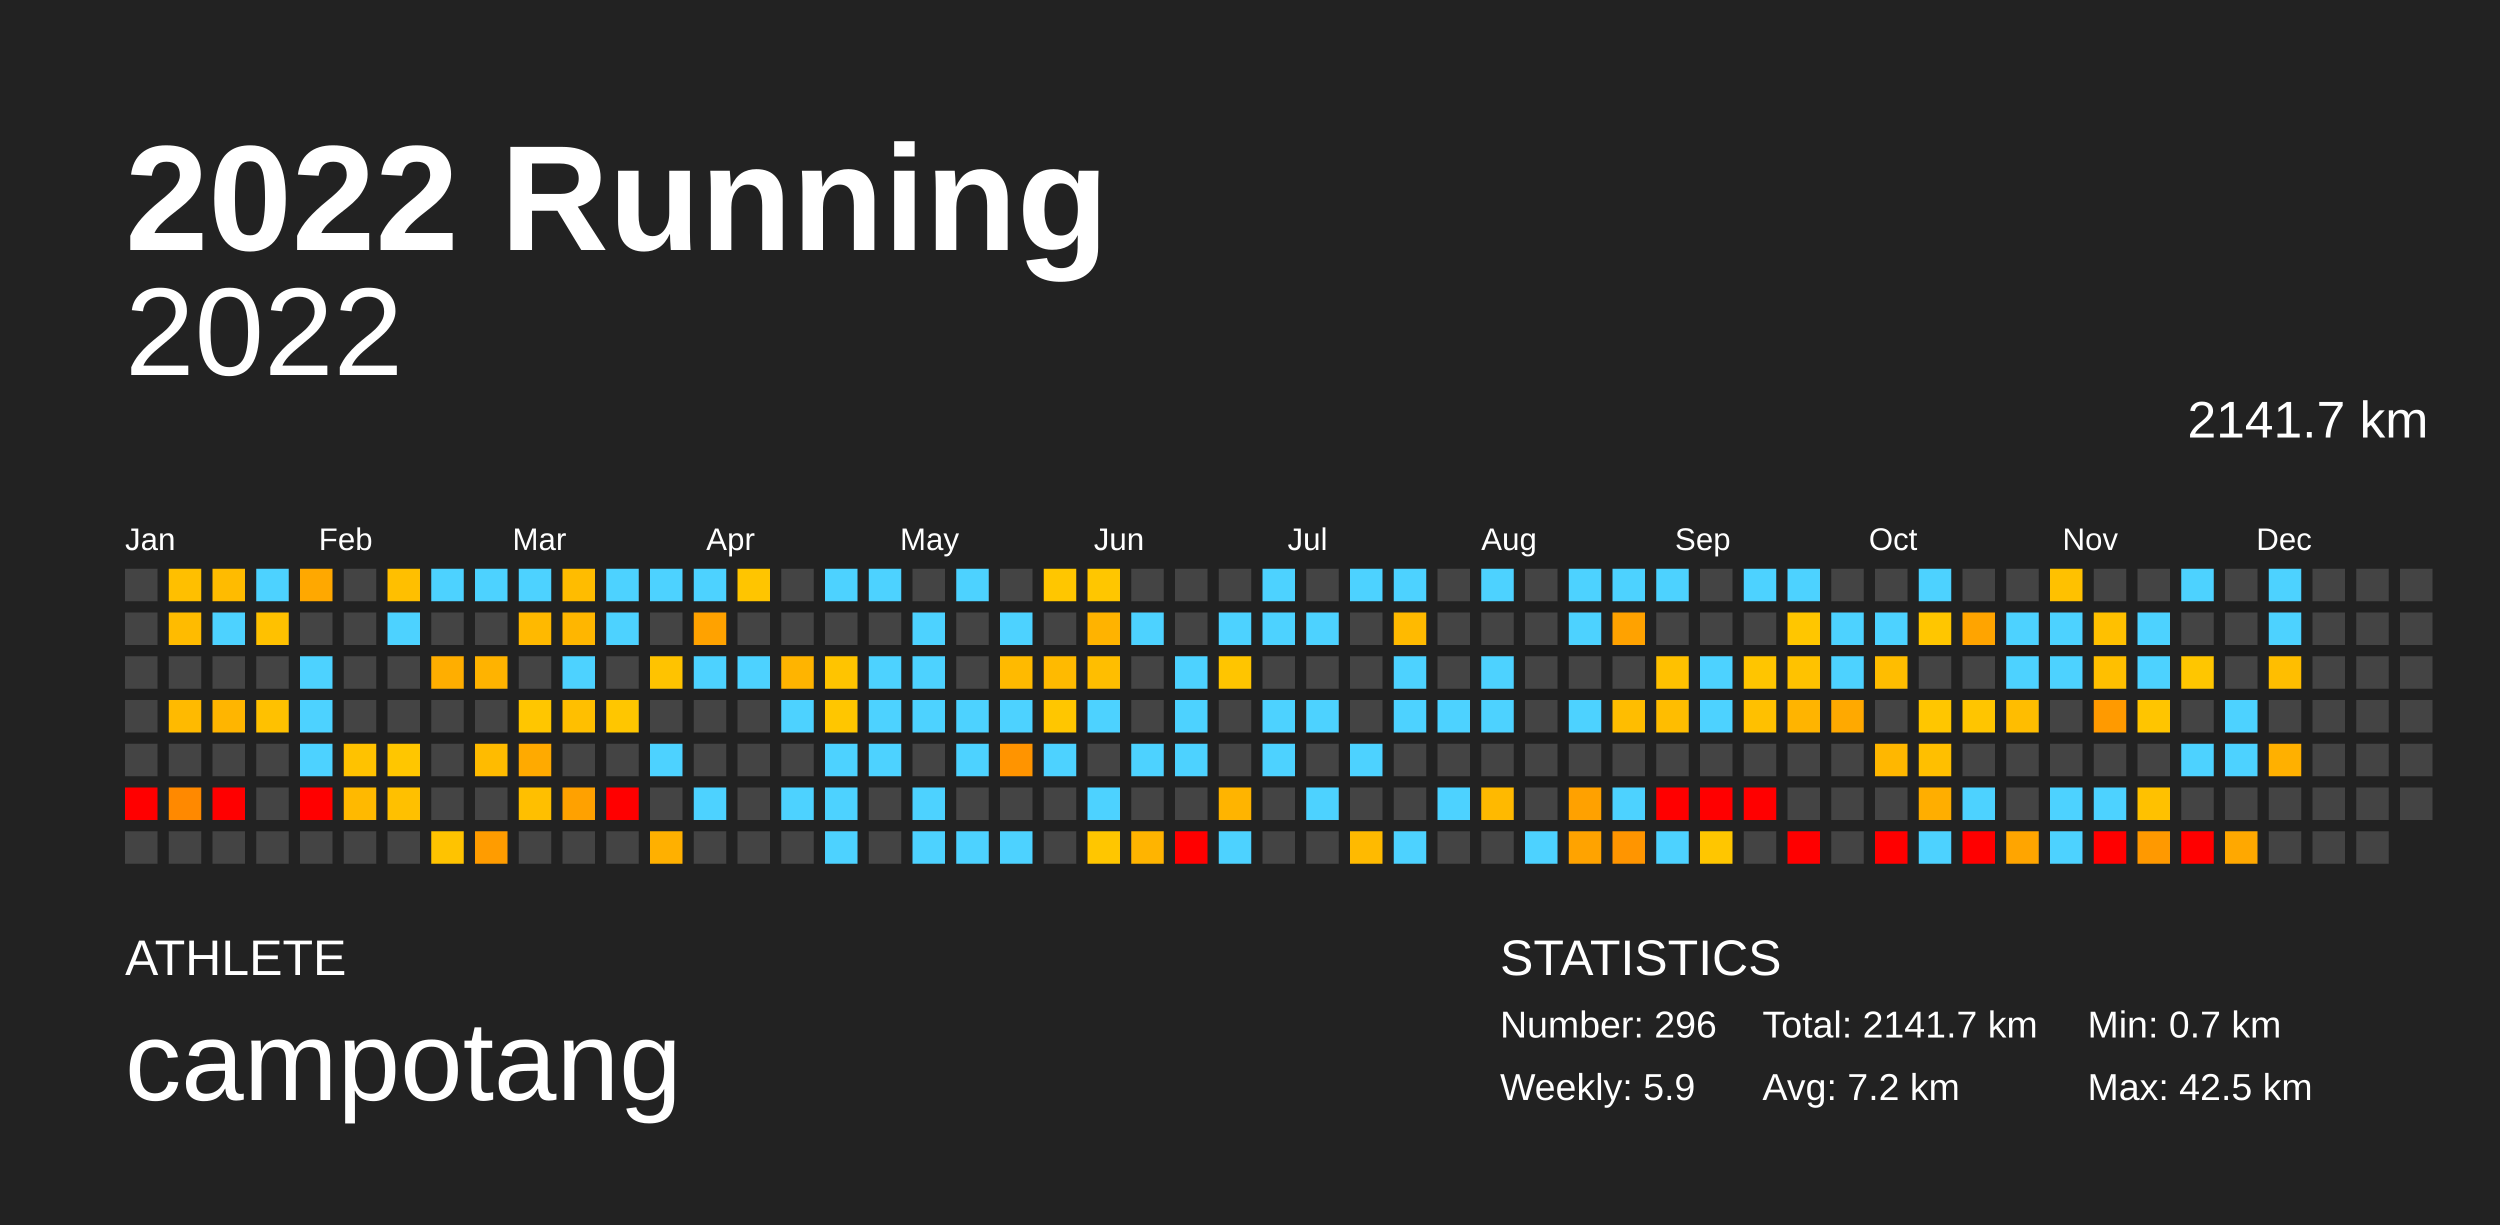
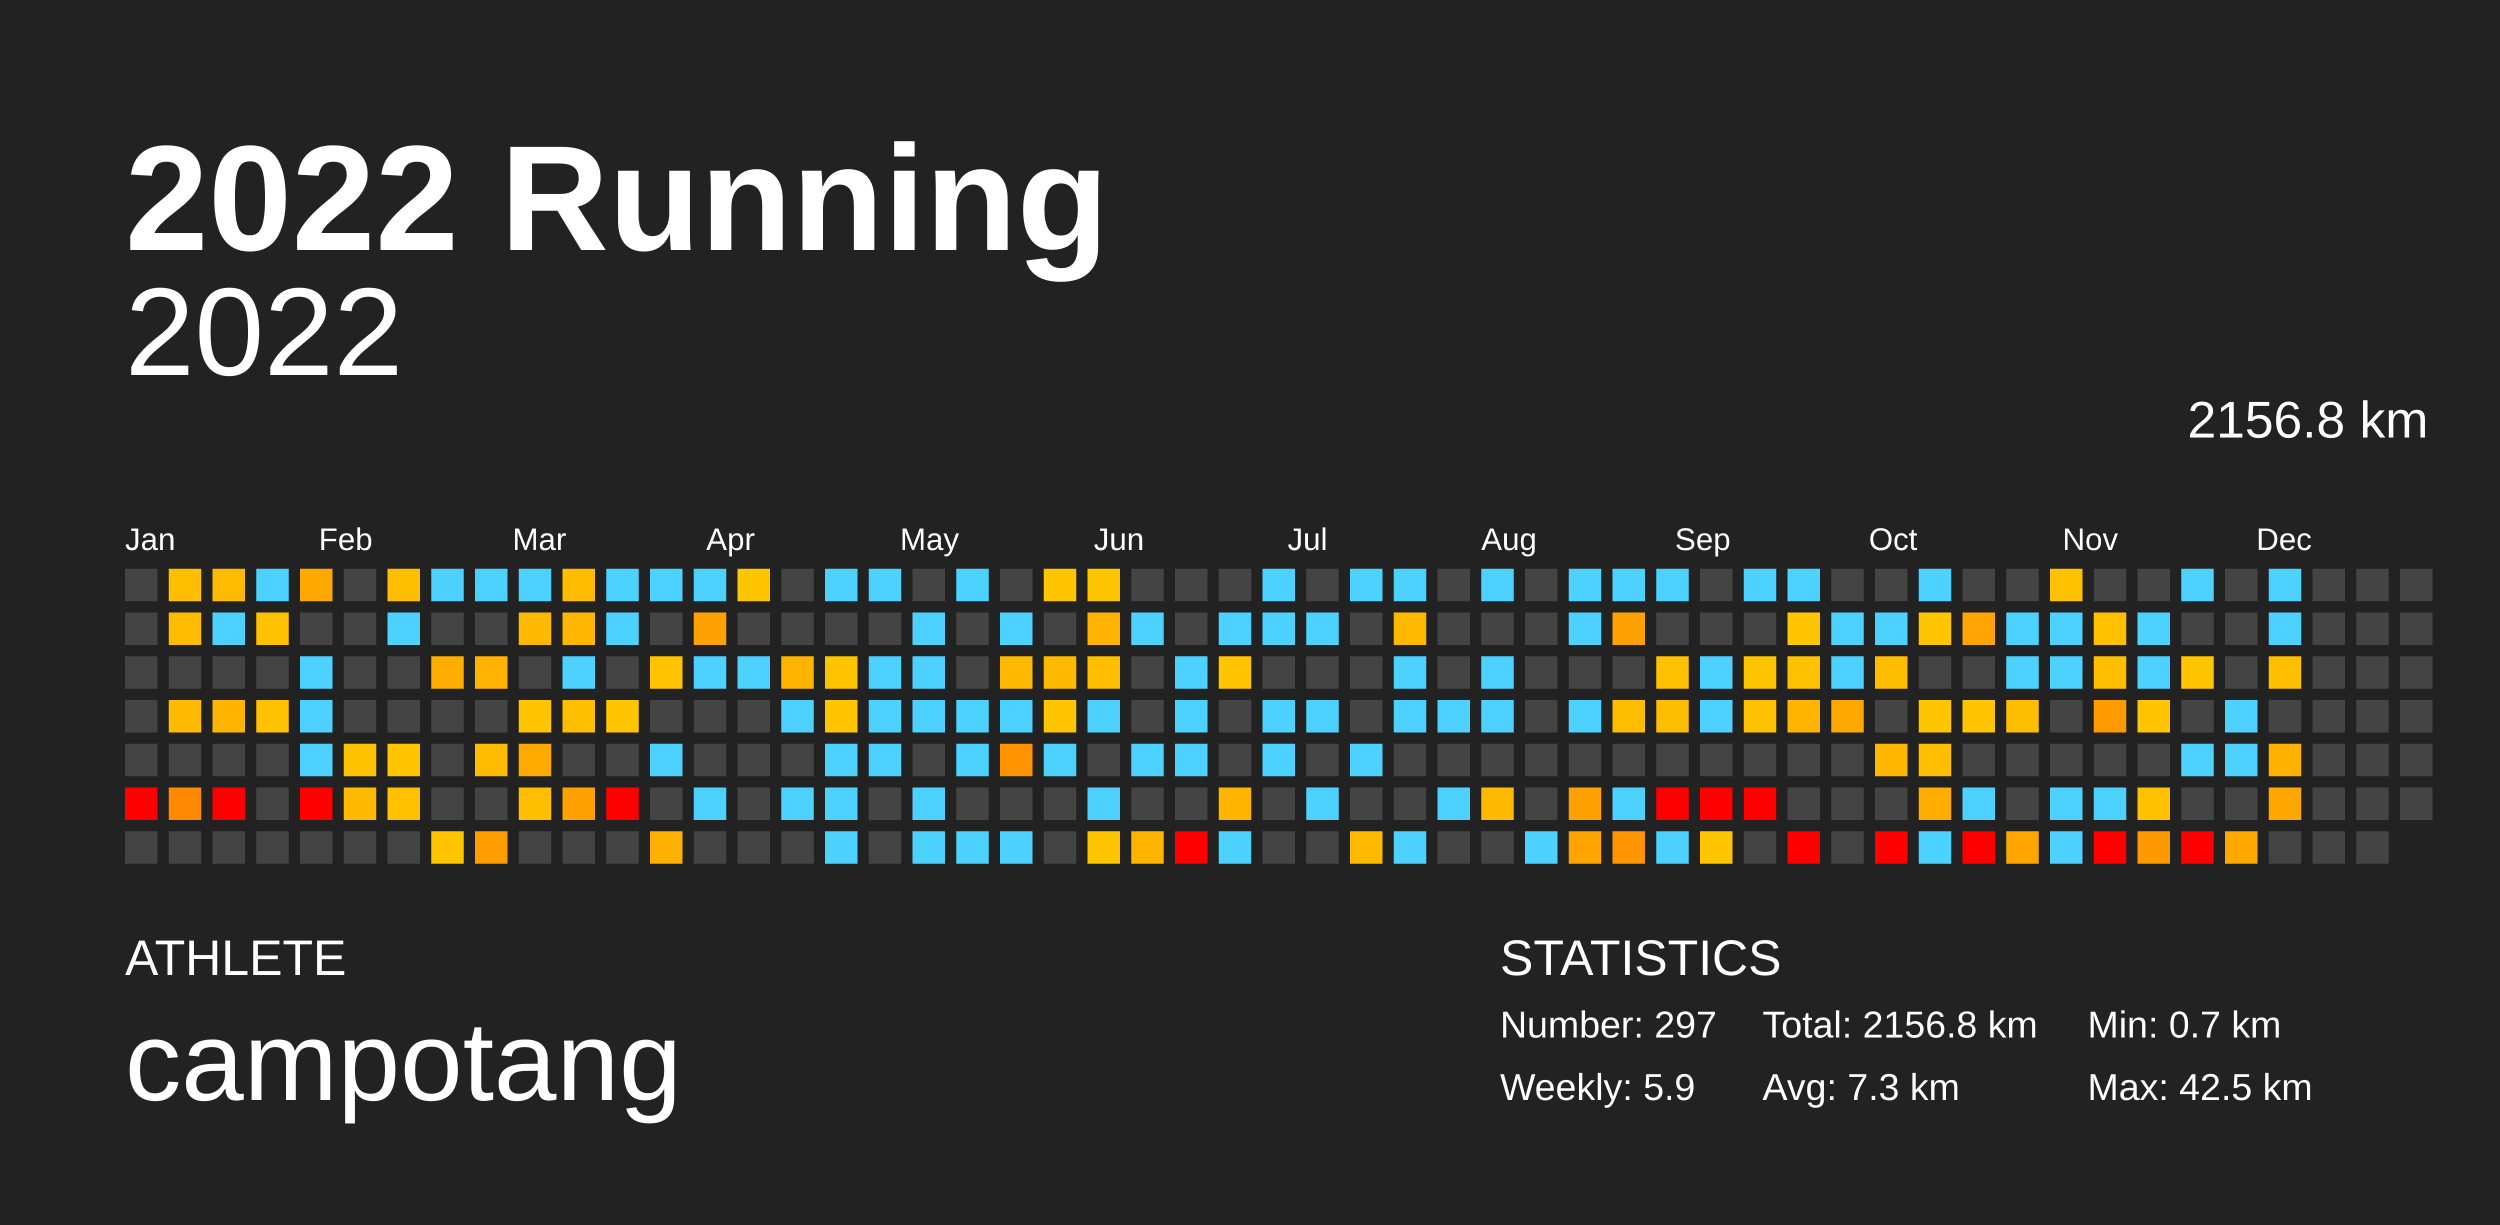
<svg xmlns="http://www.w3.org/2000/svg" baseProfile="full" height="98mm" version="1.1" viewBox="0,0,200,98" width="200mm">
  <defs />
  <rect fill="#222222" height="98" width="200" x="0" y="0" />
  <text fill="#FFFFFF" style="font-size:12px; font-family:Arial; font-weight:bold;" x="10" y="20">2022 Running</text>
  <text fill="#FFFFFF" style="font-size:4px; font-family:Arial" x="10" y="78">ATHLETE</text>
  <text fill="#FFFFFF" style="font-size:9px; font-family:Arial" x="10" y="88">campotang</text>
  <text fill="#FFFFFF" style="font-size:4px; font-family:Arial" x="120" y="78">STATISTICS</text>
-   <text fill="#FFFFFF" style="font-size:3px; font-family:Arial" x="120" y="83">Number: 296</text>
+   <text fill="#FFFFFF" style="font-size:3px; font-family:Arial" x="120" y="83">Number: 297</text>
  <text fill="#FFFFFF" style="font-size:3px; font-family:Arial" x="120" y="88">Weekly: 5.9</text>
-   <text fill="#FFFFFF" style="font-size:3px; font-family:Arial" x="141" y="83">Total: 2141.7 km</text>
-   <text fill="#FFFFFF" style="font-size:3px; font-family:Arial" x="141" y="88">Avg: 7.2 km</text>
+   <text fill="#FFFFFF" style="font-size:3px; font-family:Arial" x="141" y="83">Total: 2156.8 km</text>
+   <text fill="#FFFFFF" style="font-size:3px; font-family:Arial" x="141" y="88">Avg: 7.3 km</text>
  <text fill="#FFFFFF" style="font-size:3px; font-family:Arial" x="167" y="83">Min: 0.7 km</text>
  <text fill="#FFFFFF" style="font-size:3px; font-family:Arial" x="167" y="88">Max: 42.5 km</text>
  <text alignment-baseline="hanging" fill="#FFFFFF" style="font-size:10.0px; font-family:Arial;" x="10" y="30">2022</text>
-   <text alignment-baseline="hanging" fill="#FFFFFF" style="font-size:4.125px; font-family:Arial;" x="175" y="35">2141.7 km</text>
+   <text alignment-baseline="hanging" fill="#FFFFFF" style="font-size:4.125px; font-family:Arial;" x="175" y="35">2156.8 km</text>
  <text fill="#FFFFFF" style="font-size:2.5px; font-family:Arial" x="10.0" y="44">Jan</text>
  <text fill="#FFFFFF" style="font-size:2.5px; font-family:Arial" x="25.5" y="44">Feb</text>
  <text fill="#FFFFFF" style="font-size:2.5px; font-family:Arial" x="41.0" y="44">Mar</text>
  <text fill="#FFFFFF" style="font-size:2.5px; font-family:Arial" x="56.5" y="44">Apr</text>
  <text fill="#FFFFFF" style="font-size:2.5px; font-family:Arial" x="72.0" y="44">May</text>
  <text fill="#FFFFFF" style="font-size:2.5px; font-family:Arial" x="87.5" y="44">Jun</text>
  <text fill="#FFFFFF" style="font-size:2.5px; font-family:Arial" x="103.0" y="44">Jul</text>
  <text fill="#FFFFFF" style="font-size:2.5px; font-family:Arial" x="118.5" y="44">Aug</text>
  <text fill="#FFFFFF" style="font-size:2.5px; font-family:Arial" x="134.0" y="44">Sep</text>
  <text fill="#FFFFFF" style="font-size:2.5px; font-family:Arial" x="149.5" y="44">Oct</text>
  <text fill="#FFFFFF" style="font-size:2.5px; font-family:Arial" x="165.0" y="44">Nov</text>
  <text fill="#FFFFFF" style="font-size:2.5px; font-family:Arial" x="180.5" y="44">Dec</text>
  <rect fill="#444444" height="2.6" width="2.6" x="10.0" y="45.5" />
  <rect fill="#444444" height="2.6" width="2.6" x="10.0" y="49.0" />
  <rect fill="#444444" height="2.6" width="2.6" x="10.0" y="52.5" />
  <rect fill="#444444" height="2.6" width="2.6" x="10.0" y="56.0" />
  <rect fill="#444444" height="2.6" width="2.6" x="10.0" y="59.5" />
  <rect fill="red" height="2.6" width="2.6" x="10.0" y="63.0" />
  <rect fill="#444444" height="2.6" width="2.6" x="10.0" y="66.5" />
  <rect fill="#ffbf00" height="2.6" width="2.6" x="13.5" y="45.5" />
  <rect fill="#ffbb00" height="2.6" width="2.6" x="13.5" y="49.0" />
  <rect fill="#444444" height="2.6" width="2.6" x="13.5" y="52.5" />
  <rect fill="#ffba00" height="2.6" width="2.6" x="13.5" y="56.0" />
  <rect fill="#444444" height="2.6" width="2.6" x="13.5" y="59.5" />
  <rect fill="#ff8900" height="2.6" width="2.6" x="13.5" y="63.0" />
  <rect fill="#444444" height="2.6" width="2.6" x="13.5" y="66.5" />
  <rect fill="#ffbb00" height="2.6" width="2.6" x="17.0" y="45.5" />
  <rect fill="#4dd2ff" height="2.6" width="2.6" x="17.0" y="49.0" />
  <rect fill="#444444" height="2.6" width="2.6" x="17.0" y="52.5" />
  <rect fill="#ffb500" height="2.6" width="2.6" x="17.0" y="56.0" />
  <rect fill="#444444" height="2.6" width="2.6" x="17.0" y="59.5" />
  <rect fill="red" height="2.6" width="2.6" x="17.0" y="63.0" />
  <rect fill="#444444" height="2.6" width="2.6" x="17.0" y="66.5" />
  <rect fill="#4dd2ff" height="2.6" width="2.6" x="20.5" y="45.5" />
  <rect fill="#ffc100" height="2.6" width="2.6" x="20.5" y="49.0" />
  <rect fill="#444444" height="2.6" width="2.6" x="20.5" y="52.5" />
  <rect fill="#ffc100" height="2.6" width="2.6" x="20.5" y="56.0" />
  <rect fill="#444444" height="2.6" width="2.6" x="20.5" y="59.5" />
  <rect fill="#444444" height="2.6" width="2.6" x="20.5" y="63.0" />
  <rect fill="#444444" height="2.6" width="2.6" x="20.5" y="66.5" />
  <rect fill="#ffa800" height="2.6" width="2.6" x="24.0" y="45.5" />
  <rect fill="#444444" height="2.6" width="2.6" x="24.0" y="49.0" />
  <rect fill="#4dd2ff" height="2.6" width="2.6" x="24.0" y="52.5" />
  <rect fill="#4dd2ff" height="2.6" width="2.6" x="24.0" y="56.0" />
  <rect fill="#4dd2ff" height="2.6" width="2.6" x="24.0" y="59.5" />
  <rect fill="red" height="2.6" width="2.6" x="24.0" y="63.0" />
  <rect fill="#444444" height="2.6" width="2.6" x="24.0" y="66.5" />
  <rect fill="#444444" height="2.6" width="2.6" x="27.5" y="45.5" />
  <rect fill="#444444" height="2.6" width="2.6" x="27.5" y="49.0" />
  <rect fill="#444444" height="2.6" width="2.6" x="27.5" y="52.5" />
  <rect fill="#444444" height="2.6" width="2.6" x="27.5" y="56.0" />
  <rect fill="#ffc200" height="2.6" width="2.6" x="27.5" y="59.5" />
  <rect fill="#ffb900" height="2.6" width="2.6" x="27.5" y="63.0" />
  <rect fill="#444444" height="2.6" width="2.6" x="27.5" y="66.5" />
  <rect fill="#ffbf00" height="2.6" width="2.6" x="31.0" y="45.5" />
  <rect fill="#4dd2ff" height="2.6" width="2.6" x="31.0" y="49.0" />
  <rect fill="#444444" height="2.6" width="2.6" x="31.0" y="52.5" />
  <rect fill="#444444" height="2.6" width="2.6" x="31.0" y="56.0" />
  <rect fill="#ffc600" height="2.6" width="2.6" x="31.0" y="59.5" />
  <rect fill="#ffc000" height="2.6" width="2.6" x="31.0" y="63.0" />
  <rect fill="#444444" height="2.6" width="2.6" x="31.0" y="66.5" />
  <rect fill="#4dd2ff" height="2.6" width="2.6" x="34.5" y="45.5" />
  <rect fill="#444444" height="2.6" width="2.6" x="34.5" y="49.0" />
  <rect fill="#ffae00" height="2.6" width="2.6" x="34.5" y="52.5" />
  <rect fill="#444444" height="2.6" width="2.6" x="34.5" y="56.0" />
  <rect fill="#444444" height="2.6" width="2.6" x="34.5" y="59.5" />
  <rect fill="#444444" height="2.6" width="2.6" x="34.5" y="63.0" />
  <rect fill="#ffc300" height="2.6" width="2.6" x="34.5" y="66.5" />
  <rect fill="#4dd2ff" height="2.6" width="2.6" x="38.0" y="45.5" />
  <rect fill="#444444" height="2.6" width="2.6" x="38.0" y="49.0" />
  <rect fill="#ffb300" height="2.6" width="2.6" x="38.0" y="52.5" />
  <rect fill="#444444" height="2.6" width="2.6" x="38.0" y="56.0" />
  <rect fill="#ffbb00" height="2.6" width="2.6" x="38.0" y="59.5" />
  <rect fill="#444444" height="2.6" width="2.6" x="38.0" y="63.0" />
  <rect fill="#ff9c00" height="2.6" width="2.6" x="38.0" y="66.5" />
  <rect fill="#4dd2ff" height="2.6" width="2.6" x="41.5" y="45.5" />
  <rect fill="#ffb900" height="2.6" width="2.6" x="41.5" y="49.0" />
  <rect fill="#444444" height="2.6" width="2.6" x="41.5" y="52.5" />
  <rect fill="#ffc600" height="2.6" width="2.6" x="41.5" y="56.0" />
  <rect fill="#ffaa00" height="2.6" width="2.6" x="41.5" y="59.5" />
  <rect fill="#ffbf00" height="2.6" width="2.6" x="41.5" y="63.0" />
  <rect fill="#444444" height="2.6" width="2.6" x="41.5" y="66.5" />
  <rect fill="#ffbc00" height="2.6" width="2.6" x="45.0" y="45.5" />
  <rect fill="#ffb600" height="2.6" width="2.6" x="45.0" y="49.0" />
  <rect fill="#4dd2ff" height="2.6" width="2.6" x="45.0" y="52.5" />
  <rect fill="#ffbf00" height="2.6" width="2.6" x="45.0" y="56.0" />
  <rect fill="#444444" height="2.6" width="2.6" x="45.0" y="59.5" />
  <rect fill="#ffa100" height="2.6" width="2.6" x="45.0" y="63.0" />
  <rect fill="#444444" height="2.6" width="2.6" x="45.0" y="66.5" />
  <rect fill="#4dd2ff" height="2.6" width="2.6" x="48.5" y="45.5" />
  <rect fill="#4dd2ff" height="2.6" width="2.6" x="48.5" y="49.0" />
  <rect fill="#444444" height="2.6" width="2.6" x="48.5" y="52.5" />
  <rect fill="#ffc600" height="2.6" width="2.6" x="48.5" y="56.0" />
  <rect fill="#444444" height="2.6" width="2.6" x="48.5" y="59.5" />
  <rect fill="red" height="2.6" width="2.6" x="48.5" y="63.0" />
  <rect fill="#444444" height="2.6" width="2.6" x="48.5" y="66.5" />
  <rect fill="#4dd2ff" height="2.6" width="2.6" x="52.0" y="45.5" />
  <rect fill="#444444" height="2.6" width="2.6" x="52.0" y="49.0" />
  <rect fill="#ffc300" height="2.6" width="2.6" x="52.0" y="52.5" />
  <rect fill="#444444" height="2.6" width="2.6" x="52.0" y="56.0" />
  <rect fill="#4dd2ff" height="2.6" width="2.6" x="52.0" y="59.5" />
  <rect fill="#444444" height="2.6" width="2.6" x="52.0" y="63.0" />
  <rect fill="#ffb000" height="2.6" width="2.6" x="52.0" y="66.5" />
  <rect fill="#4dd2ff" height="2.6" width="2.6" x="55.5" y="45.5" />
  <rect fill="#ffa200" height="2.6" width="2.6" x="55.5" y="49.0" />
  <rect fill="#4dd2ff" height="2.6" width="2.6" x="55.5" y="52.5" />
  <rect fill="#444444" height="2.6" width="2.6" x="55.5" y="56.0" />
  <rect fill="#444444" height="2.6" width="2.6" x="55.5" y="59.5" />
  <rect fill="#4dd2ff" height="2.6" width="2.6" x="55.5" y="63.0" />
  <rect fill="#444444" height="2.6" width="2.6" x="55.5" y="66.5" />
  <rect fill="#ffc500" height="2.6" width="2.6" x="59.0" y="45.5" />
  <rect fill="#444444" height="2.6" width="2.6" x="59.0" y="49.0" />
  <rect fill="#4dd2ff" height="2.6" width="2.6" x="59.0" y="52.5" />
  <rect fill="#444444" height="2.6" width="2.6" x="59.0" y="56.0" />
  <rect fill="#444444" height="2.6" width="2.6" x="59.0" y="59.5" />
  <rect fill="#444444" height="2.6" width="2.6" x="59.0" y="63.0" />
  <rect fill="#444444" height="2.6" width="2.6" x="59.0" y="66.5" />
  <rect fill="#444444" height="2.6" width="2.6" x="62.5" y="45.5" />
  <rect fill="#444444" height="2.6" width="2.6" x="62.5" y="49.0" />
  <rect fill="#ffb400" height="2.6" width="2.6" x="62.5" y="52.5" />
  <rect fill="#4dd2ff" height="2.6" width="2.6" x="62.5" y="56.0" />
  <rect fill="#444444" height="2.6" width="2.6" x="62.5" y="59.5" />
  <rect fill="#4dd2ff" height="2.6" width="2.6" x="62.5" y="63.0" />
  <rect fill="#444444" height="2.6" width="2.6" x="62.5" y="66.5" />
  <rect fill="#4dd2ff" height="2.6" width="2.6" x="66.0" y="45.5" />
  <rect fill="#444444" height="2.6" width="2.6" x="66.0" y="49.0" />
  <rect fill="#ffc400" height="2.6" width="2.6" x="66.0" y="52.5" />
  <rect fill="#ffc600" height="2.6" width="2.6" x="66.0" y="56.0" />
  <rect fill="#4dd2ff" height="2.6" width="2.6" x="66.0" y="59.5" />
  <rect fill="#4dd2ff" height="2.6" width="2.6" x="66.0" y="63.0" />
  <rect fill="#4dd2ff" height="2.6" width="2.6" x="66.0" y="66.5" />
  <rect fill="#4dd2ff" height="2.6" width="2.6" x="69.5" y="45.5" />
  <rect fill="#444444" height="2.6" width="2.6" x="69.5" y="49.0" />
  <rect fill="#4dd2ff" height="2.6" width="2.6" x="69.5" y="52.5" />
  <rect fill="#4dd2ff" height="2.6" width="2.6" x="69.5" y="56.0" />
  <rect fill="#4dd2ff" height="2.6" width="2.6" x="69.5" y="59.5" />
  <rect fill="#444444" height="2.6" width="2.6" x="69.5" y="63.0" />
  <rect fill="#444444" height="2.6" width="2.6" x="69.5" y="66.5" />
  <rect fill="#444444" height="2.6" width="2.6" x="73.0" y="45.5" />
  <rect fill="#4dd2ff" height="2.6" width="2.6" x="73.0" y="49.0" />
  <rect fill="#4dd2ff" height="2.6" width="2.6" x="73.0" y="52.5" />
  <rect fill="#4dd2ff" height="2.6" width="2.6" x="73.0" y="56.0" />
  <rect fill="#444444" height="2.6" width="2.6" x="73.0" y="59.5" />
  <rect fill="#4dd2ff" height="2.6" width="2.6" x="73.0" y="63.0" />
  <rect fill="#4dd2ff" height="2.6" width="2.6" x="73.0" y="66.5" />
  <rect fill="#4dd2ff" height="2.6" width="2.6" x="76.5" y="45.5" />
  <rect fill="#444444" height="2.6" width="2.6" x="76.5" y="49.0" />
  <rect fill="#444444" height="2.6" width="2.6" x="76.5" y="52.5" />
  <rect fill="#4dd2ff" height="2.6" width="2.6" x="76.5" y="56.0" />
  <rect fill="#4dd2ff" height="2.6" width="2.6" x="76.5" y="59.5" />
  <rect fill="#444444" height="2.6" width="2.6" x="76.5" y="63.0" />
  <rect fill="#4dd2ff" height="2.6" width="2.6" x="76.5" y="66.5" />
  <rect fill="#444444" height="2.6" width="2.6" x="80.0" y="45.5" />
  <rect fill="#4dd2ff" height="2.6" width="2.6" x="80.0" y="49.0" />
  <rect fill="#ffba00" height="2.6" width="2.6" x="80.0" y="52.5" />
  <rect fill="#4dd2ff" height="2.6" width="2.6" x="80.0" y="56.0" />
  <rect fill="#ff9400" height="2.6" width="2.6" x="80.0" y="59.5" />
  <rect fill="#444444" height="2.6" width="2.6" x="80.0" y="63.0" />
  <rect fill="#4dd2ff" height="2.6" width="2.6" x="80.0" y="66.5" />
  <rect fill="#ffc600" height="2.6" width="2.6" x="83.5" y="45.5" />
  <rect fill="#444444" height="2.6" width="2.6" x="83.5" y="49.0" />
  <rect fill="#ffba00" height="2.6" width="2.6" x="83.5" y="52.5" />
  <rect fill="#ffc600" height="2.6" width="2.6" x="83.5" y="56.0" />
  <rect fill="#4dd2ff" height="2.6" width="2.6" x="83.5" y="59.5" />
  <rect fill="#444444" height="2.6" width="2.6" x="83.5" y="63.0" />
  <rect fill="#444444" height="2.6" width="2.6" x="83.5" y="66.5" />
  <rect fill="#ffc600" height="2.6" width="2.6" x="87.0" y="45.5" />
  <rect fill="#ffb300" height="2.6" width="2.6" x="87.0" y="49.0" />
  <rect fill="#ffbe00" height="2.6" width="2.6" x="87.0" y="52.5" />
  <rect fill="#4dd2ff" height="2.6" width="2.6" x="87.0" y="56.0" />
  <rect fill="#444444" height="2.6" width="2.6" x="87.0" y="59.5" />
  <rect fill="#4dd2ff" height="2.6" width="2.6" x="87.0" y="63.0" />
  <rect fill="#ffc600" height="2.6" width="2.6" x="87.0" y="66.5" />
  <rect fill="#444444" height="2.6" width="2.6" x="90.5" y="45.5" />
  <rect fill="#4dd2ff" height="2.6" width="2.6" x="90.5" y="49.0" />
  <rect fill="#444444" height="2.6" width="2.6" x="90.5" y="52.5" />
  <rect fill="#444444" height="2.6" width="2.6" x="90.5" y="56.0" />
  <rect fill="#4dd2ff" height="2.6" width="2.6" x="90.5" y="59.5" />
  <rect fill="#444444" height="2.6" width="2.6" x="90.5" y="63.0" />
  <rect fill="#ffb400" height="2.6" width="2.6" x="90.5" y="66.5" />
  <rect fill="#444444" height="2.6" width="2.6" x="94.0" y="45.5" />
  <rect fill="#444444" height="2.6" width="2.6" x="94.0" y="49.0" />
  <rect fill="#4dd2ff" height="2.6" width="2.6" x="94.0" y="52.5" />
  <rect fill="#4dd2ff" height="2.6" width="2.6" x="94.0" y="56.0" />
  <rect fill="#4dd2ff" height="2.6" width="2.6" x="94.0" y="59.5" />
  <rect fill="#444444" height="2.6" width="2.6" x="94.0" y="63.0" />
  <rect fill="red" height="2.6" width="2.6" x="94.0" y="66.5" />
  <rect fill="#444444" height="2.6" width="2.6" x="97.5" y="45.5" />
  <rect fill="#4dd2ff" height="2.6" width="2.6" x="97.5" y="49.0" />
  <rect fill="#ffc500" height="2.6" width="2.6" x="97.5" y="52.5" />
  <rect fill="#444444" height="2.6" width="2.6" x="97.5" y="56.0" />
  <rect fill="#444444" height="2.6" width="2.6" x="97.5" y="59.5" />
  <rect fill="#ffb400" height="2.6" width="2.6" x="97.5" y="63.0" />
  <rect fill="#4dd2ff" height="2.6" width="2.6" x="97.5" y="66.5" />
  <rect fill="#4dd2ff" height="2.6" width="2.6" x="101.0" y="45.5" />
  <rect fill="#4dd2ff" height="2.6" width="2.6" x="101.0" y="49.0" />
  <rect fill="#444444" height="2.6" width="2.6" x="101.0" y="52.5" />
  <rect fill="#4dd2ff" height="2.6" width="2.6" x="101.0" y="56.0" />
  <rect fill="#4dd2ff" height="2.6" width="2.6" x="101.0" y="59.5" />
  <rect fill="#444444" height="2.6" width="2.6" x="101.0" y="63.0" />
  <rect fill="#444444" height="2.6" width="2.6" x="101.0" y="66.5" />
  <rect fill="#444444" height="2.6" width="2.6" x="104.5" y="45.5" />
  <rect fill="#4dd2ff" height="2.6" width="2.6" x="104.5" y="49.0" />
  <rect fill="#444444" height="2.6" width="2.6" x="104.5" y="52.5" />
  <rect fill="#4dd2ff" height="2.6" width="2.6" x="104.5" y="56.0" />
  <rect fill="#444444" height="2.6" width="2.6" x="104.5" y="59.5" />
  <rect fill="#4dd2ff" height="2.6" width="2.6" x="104.5" y="63.0" />
  <rect fill="#444444" height="2.6" width="2.6" x="104.5" y="66.5" />
  <rect fill="#4dd2ff" height="2.6" width="2.6" x="108.0" y="45.5" />
  <rect fill="#444444" height="2.6" width="2.6" x="108.0" y="49.0" />
  <rect fill="#444444" height="2.6" width="2.6" x="108.0" y="52.5" />
  <rect fill="#444444" height="2.6" width="2.6" x="108.0" y="56.0" />
  <rect fill="#4dd2ff" height="2.6" width="2.6" x="108.0" y="59.5" />
  <rect fill="#444444" height="2.6" width="2.6" x="108.0" y="63.0" />
  <rect fill="#ffba00" height="2.6" width="2.6" x="108.0" y="66.5" />
  <rect fill="#4dd2ff" height="2.6" width="2.6" x="111.5" y="45.5" />
  <rect fill="#ffba00" height="2.6" width="2.6" x="111.5" y="49.0" />
  <rect fill="#4dd2ff" height="2.6" width="2.6" x="111.5" y="52.5" />
  <rect fill="#4dd2ff" height="2.6" width="2.6" x="111.5" y="56.0" />
  <rect fill="#444444" height="2.6" width="2.6" x="111.5" y="59.5" />
  <rect fill="#444444" height="2.6" width="2.6" x="111.5" y="63.0" />
  <rect fill="#4dd2ff" height="2.6" width="2.6" x="111.5" y="66.5" />
  <rect fill="#444444" height="2.6" width="2.6" x="115.0" y="45.5" />
  <rect fill="#444444" height="2.6" width="2.6" x="115.0" y="49.0" />
  <rect fill="#444444" height="2.6" width="2.6" x="115.0" y="52.5" />
  <rect fill="#4dd2ff" height="2.6" width="2.6" x="115.0" y="56.0" />
  <rect fill="#444444" height="2.6" width="2.6" x="115.0" y="59.5" />
  <rect fill="#4dd2ff" height="2.6" width="2.6" x="115.0" y="63.0" />
  <rect fill="#444444" height="2.6" width="2.6" x="115.0" y="66.5" />
  <rect fill="#4dd2ff" height="2.6" width="2.6" x="118.5" y="45.5" />
  <rect fill="#444444" height="2.6" width="2.6" x="118.5" y="49.0" />
  <rect fill="#4dd2ff" height="2.6" width="2.6" x="118.5" y="52.5" />
  <rect fill="#4dd2ff" height="2.6" width="2.6" x="118.5" y="56.0" />
  <rect fill="#444444" height="2.6" width="2.6" x="118.5" y="59.5" />
  <rect fill="#ffb900" height="2.6" width="2.6" x="118.5" y="63.0" />
  <rect fill="#444444" height="2.6" width="2.6" x="118.5" y="66.5" />
  <rect fill="#444444" height="2.6" width="2.6" x="122.0" y="45.5" />
  <rect fill="#444444" height="2.6" width="2.6" x="122.0" y="49.0" />
  <rect fill="#444444" height="2.6" width="2.6" x="122.0" y="52.5" />
  <rect fill="#444444" height="2.6" width="2.6" x="122.0" y="56.0" />
  <rect fill="#444444" height="2.6" width="2.6" x="122.0" y="59.5" />
  <rect fill="#444444" height="2.6" width="2.6" x="122.0" y="63.0" />
  <rect fill="#4dd2ff" height="2.6" width="2.6" x="122.0" y="66.5" />
  <rect fill="#4dd2ff" height="2.6" width="2.6" x="125.5" y="45.5" />
  <rect fill="#4dd2ff" height="2.6" width="2.6" x="125.5" y="49.0" />
  <rect fill="#444444" height="2.6" width="2.6" x="125.5" y="52.5" />
  <rect fill="#4dd2ff" height="2.6" width="2.6" x="125.5" y="56.0" />
  <rect fill="#444444" height="2.6" width="2.6" x="125.5" y="59.5" />
  <rect fill="#ffa100" height="2.6" width="2.6" x="125.5" y="63.0" />
  <rect fill="#ffa300" height="2.6" width="2.6" x="125.5" y="66.5" />
  <rect fill="#4dd2ff" height="2.6" width="2.6" x="129.0" y="45.5" />
  <rect fill="#ffa200" height="2.6" width="2.6" x="129.0" y="49.0" />
  <rect fill="#444444" height="2.6" width="2.6" x="129.0" y="52.5" />
  <rect fill="#ffbd00" height="2.6" width="2.6" x="129.0" y="56.0" />
  <rect fill="#444444" height="2.6" width="2.6" x="129.0" y="59.5" />
  <rect fill="#4dd2ff" height="2.6" width="2.6" x="129.0" y="63.0" />
  <rect fill="#ff9500" height="2.6" width="2.6" x="129.0" y="66.5" />
  <rect fill="#4dd2ff" height="2.6" width="2.6" x="132.5" y="45.5" />
  <rect fill="#444444" height="2.6" width="2.6" x="132.5" y="49.0" />
  <rect fill="#ffc100" height="2.6" width="2.6" x="132.5" y="52.5" />
  <rect fill="#ffbd00" height="2.6" width="2.6" x="132.5" y="56.0" />
  <rect fill="#444444" height="2.6" width="2.6" x="132.5" y="59.5" />
  <rect fill="red" height="2.6" width="2.6" x="132.5" y="63.0" />
  <rect fill="#4dd2ff" height="2.6" width="2.6" x="132.5" y="66.5" />
  <rect fill="#444444" height="2.6" width="2.6" x="136.0" y="45.5" />
  <rect fill="#444444" height="2.6" width="2.6" x="136.0" y="49.0" />
  <rect fill="#4dd2ff" height="2.6" width="2.6" x="136.0" y="52.5" />
  <rect fill="#4dd2ff" height="2.6" width="2.6" x="136.0" y="56.0" />
  <rect fill="#444444" height="2.6" width="2.6" x="136.0" y="59.5" />
  <rect fill="red" height="2.6" width="2.6" x="136.0" y="63.0" />
  <rect fill="#ffc600" height="2.6" width="2.6" x="136.0" y="66.5" />
  <rect fill="#4dd2ff" height="2.6" width="2.6" x="139.5" y="45.5" />
  <rect fill="#444444" height="2.6" width="2.6" x="139.5" y="49.0" />
  <rect fill="#ffc500" height="2.6" width="2.6" x="139.5" y="52.5" />
  <rect fill="#ffc000" height="2.6" width="2.6" x="139.5" y="56.0" />
  <rect fill="#444444" height="2.6" width="2.6" x="139.5" y="59.5" />
  <rect fill="red" height="2.6" width="2.6" x="139.5" y="63.0" />
  <rect fill="#444444" height="2.6" width="2.6" x="139.5" y="66.5" />
  <rect fill="#4dd2ff" height="2.6" width="2.6" x="143.0" y="45.5" />
  <rect fill="#ffc600" height="2.6" width="2.6" x="143.0" y="49.0" />
  <rect fill="#ffc200" height="2.6" width="2.6" x="143.0" y="52.5" />
  <rect fill="#ffb400" height="2.6" width="2.6" x="143.0" y="56.0" />
  <rect fill="#444444" height="2.6" width="2.6" x="143.0" y="59.5" />
  <rect fill="#444444" height="2.6" width="2.6" x="143.0" y="63.0" />
  <rect fill="red" height="2.6" width="2.6" x="143.0" y="66.5" />
  <rect fill="#444444" height="2.6" width="2.6" x="146.5" y="45.5" />
  <rect fill="#4dd2ff" height="2.6" width="2.6" x="146.5" y="49.0" />
  <rect fill="#4dd2ff" height="2.6" width="2.6" x="146.5" y="52.5" />
  <rect fill="#ffa900" height="2.6" width="2.6" x="146.5" y="56.0" />
  <rect fill="#444444" height="2.6" width="2.6" x="146.5" y="59.5" />
  <rect fill="#444444" height="2.6" width="2.6" x="146.5" y="63.0" />
  <rect fill="#444444" height="2.6" width="2.6" x="146.5" y="66.5" />
  <rect fill="#444444" height="2.6" width="2.6" x="150.0" y="45.5" />
  <rect fill="#4dd2ff" height="2.6" width="2.6" x="150.0" y="49.0" />
  <rect fill="#ffbd00" height="2.6" width="2.6" x="150.0" y="52.5" />
  <rect fill="#444444" height="2.6" width="2.6" x="150.0" y="56.0" />
  <rect fill="#ffb700" height="2.6" width="2.6" x="150.0" y="59.5" />
  <rect fill="#444444" height="2.6" width="2.6" x="150.0" y="63.0" />
  <rect fill="red" height="2.6" width="2.6" x="150.0" y="66.5" />
  <rect fill="#4dd2ff" height="2.6" width="2.6" x="153.5" y="45.5" />
  <rect fill="#ffc600" height="2.6" width="2.6" x="153.5" y="49.0" />
  <rect fill="#444444" height="2.6" width="2.6" x="153.5" y="52.5" />
  <rect fill="#ffc600" height="2.6" width="2.6" x="153.5" y="56.0" />
  <rect fill="#ffbf00" height="2.6" width="2.6" x="153.5" y="59.5" />
  <rect fill="#ffae00" height="2.6" width="2.6" x="153.5" y="63.0" />
  <rect fill="#4dd2ff" height="2.6" width="2.6" x="153.5" y="66.5" />
  <rect fill="#444444" height="2.6" width="2.6" x="157.0" y="45.5" />
  <rect fill="#ffa400" height="2.6" width="2.6" x="157.0" y="49.0" />
  <rect fill="#444444" height="2.6" width="2.6" x="157.0" y="52.5" />
  <rect fill="#ffc500" height="2.6" width="2.6" x="157.0" y="56.0" />
  <rect fill="#444444" height="2.6" width="2.6" x="157.0" y="59.5" />
  <rect fill="#4dd2ff" height="2.6" width="2.6" x="157.0" y="63.0" />
  <rect fill="red" height="2.6" width="2.6" x="157.0" y="66.5" />
  <rect fill="#444444" height="2.6" width="2.6" x="160.5" y="45.5" />
  <rect fill="#4dd2ff" height="2.6" width="2.6" x="160.5" y="49.0" />
  <rect fill="#4dd2ff" height="2.6" width="2.6" x="160.5" y="52.5" />
  <rect fill="#ffbd00" height="2.6" width="2.6" x="160.5" y="56.0" />
  <rect fill="#444444" height="2.6" width="2.6" x="160.5" y="59.5" />
  <rect fill="#444444" height="2.6" width="2.6" x="160.5" y="63.0" />
  <rect fill="#ffa500" height="2.6" width="2.6" x="160.5" y="66.5" />
  <rect fill="#ffc100" height="2.6" width="2.6" x="164.0" y="45.5" />
  <rect fill="#4dd2ff" height="2.6" width="2.6" x="164.0" y="49.0" />
  <rect fill="#4dd2ff" height="2.6" width="2.6" x="164.0" y="52.5" />
  <rect fill="#444444" height="2.6" width="2.6" x="164.0" y="56.0" />
  <rect fill="#444444" height="2.6" width="2.6" x="164.0" y="59.5" />
  <rect fill="#4dd2ff" height="2.6" width="2.6" x="164.0" y="63.0" />
  <rect fill="#4dd2ff" height="2.6" width="2.6" x="164.0" y="66.5" />
  <rect fill="#444444" height="2.6" width="2.6" x="167.5" y="45.5" />
  <rect fill="#ffc000" height="2.6" width="2.6" x="167.5" y="49.0" />
  <rect fill="#ffbf00" height="2.6" width="2.6" x="167.5" y="52.5" />
  <rect fill="#ff9a00" height="2.6" width="2.6" x="167.5" y="56.0" />
  <rect fill="#444444" height="2.6" width="2.6" x="167.5" y="59.5" />
  <rect fill="#4dd2ff" height="2.6" width="2.6" x="167.5" y="63.0" />
  <rect fill="red" height="2.6" width="2.6" x="167.5" y="66.5" />
  <rect fill="#444444" height="2.6" width="2.6" x="171.0" y="45.5" />
  <rect fill="#4dd2ff" height="2.6" width="2.6" x="171.0" y="49.0" />
  <rect fill="#4dd2ff" height="2.6" width="2.6" x="171.0" y="52.5" />
  <rect fill="#ffc500" height="2.6" width="2.6" x="171.0" y="56.0" />
  <rect fill="#444444" height="2.6" width="2.6" x="171.0" y="59.5" />
  <rect fill="#ffc100" height="2.6" width="2.6" x="171.0" y="63.0" />
  <rect fill="#ff9900" height="2.6" width="2.6" x="171.0" y="66.5" />
  <rect fill="#4dd2ff" height="2.6" width="2.6" x="174.5" y="45.5" />
  <rect fill="#444444" height="2.6" width="2.6" x="174.5" y="49.0" />
  <rect fill="#ffc600" height="2.6" width="2.6" x="174.5" y="52.5" />
  <rect fill="#444444" height="2.6" width="2.6" x="174.5" y="56.0" />
  <rect fill="#4dd2ff" height="2.6" width="2.6" x="174.5" y="59.5" />
  <rect fill="#444444" height="2.6" width="2.6" x="174.5" y="63.0" />
  <rect fill="red" height="2.6" width="2.6" x="174.5" y="66.5" />
  <rect fill="#444444" height="2.6" width="2.6" x="178.0" y="45.5" />
  <rect fill="#444444" height="2.6" width="2.6" x="178.0" y="49.0" />
  <rect fill="#444444" height="2.6" width="2.6" x="178.0" y="52.5" />
  <rect fill="#4dd2ff" height="2.6" width="2.6" x="178.0" y="56.0" />
  <rect fill="#4dd2ff" height="2.6" width="2.6" x="178.0" y="59.5" />
  <rect fill="#444444" height="2.6" width="2.6" x="178.0" y="63.0" />
  <rect fill="#ffa800" height="2.6" width="2.6" x="178.0" y="66.5" />
  <rect fill="#4dd2ff" height="2.6" width="2.6" x="181.5" y="45.5" />
  <rect fill="#4dd2ff" height="2.6" width="2.6" x="181.5" y="49.0" />
  <rect fill="#ffbe00" height="2.6" width="2.6" x="181.5" y="52.5" />
  <rect fill="#444444" height="2.6" width="2.6" x="181.5" y="56.0" />
  <rect fill="#ffb000" height="2.6" width="2.6" x="181.5" y="59.5" />
-   <rect fill="#444444" height="2.6" width="2.6" x="181.5" y="63.0" />
+   <rect fill="#ffa700" height="2.6" width="2.6" x="181.5" y="63.0" />
  <rect fill="#444444" height="2.6" width="2.6" x="181.5" y="66.5" />
  <rect fill="#444444" height="2.6" width="2.6" x="185.0" y="45.5" />
  <rect fill="#444444" height="2.6" width="2.6" x="185.0" y="49.0" />
  <rect fill="#444444" height="2.6" width="2.6" x="185.0" y="52.5" />
  <rect fill="#444444" height="2.6" width="2.6" x="185.0" y="56.0" />
  <rect fill="#444444" height="2.6" width="2.6" x="185.0" y="59.5" />
  <rect fill="#444444" height="2.6" width="2.6" x="185.0" y="63.0" />
  <rect fill="#444444" height="2.6" width="2.6" x="185.0" y="66.5" />
  <rect fill="#444444" height="2.6" width="2.6" x="188.5" y="45.5" />
  <rect fill="#444444" height="2.6" width="2.6" x="188.5" y="49.0" />
  <rect fill="#444444" height="2.6" width="2.6" x="188.5" y="52.5" />
  <rect fill="#444444" height="2.6" width="2.6" x="188.5" y="56.0" />
  <rect fill="#444444" height="2.6" width="2.6" x="188.5" y="59.5" />
  <rect fill="#444444" height="2.6" width="2.6" x="188.5" y="63.0" />
  <rect fill="#444444" height="2.6" width="2.6" x="188.5" y="66.5" />
  <rect fill="#444444" height="2.6" width="2.6" x="192.0" y="45.5" />
  <rect fill="#444444" height="2.6" width="2.6" x="192.0" y="49.0" />
  <rect fill="#444444" height="2.6" width="2.6" x="192.0" y="52.5" />
  <rect fill="#444444" height="2.6" width="2.6" x="192.0" y="56.0" />
  <rect fill="#444444" height="2.6" width="2.6" x="192.0" y="59.5" />
  <rect fill="#444444" height="2.6" width="2.6" x="192.0" y="63.0" />
</svg>
